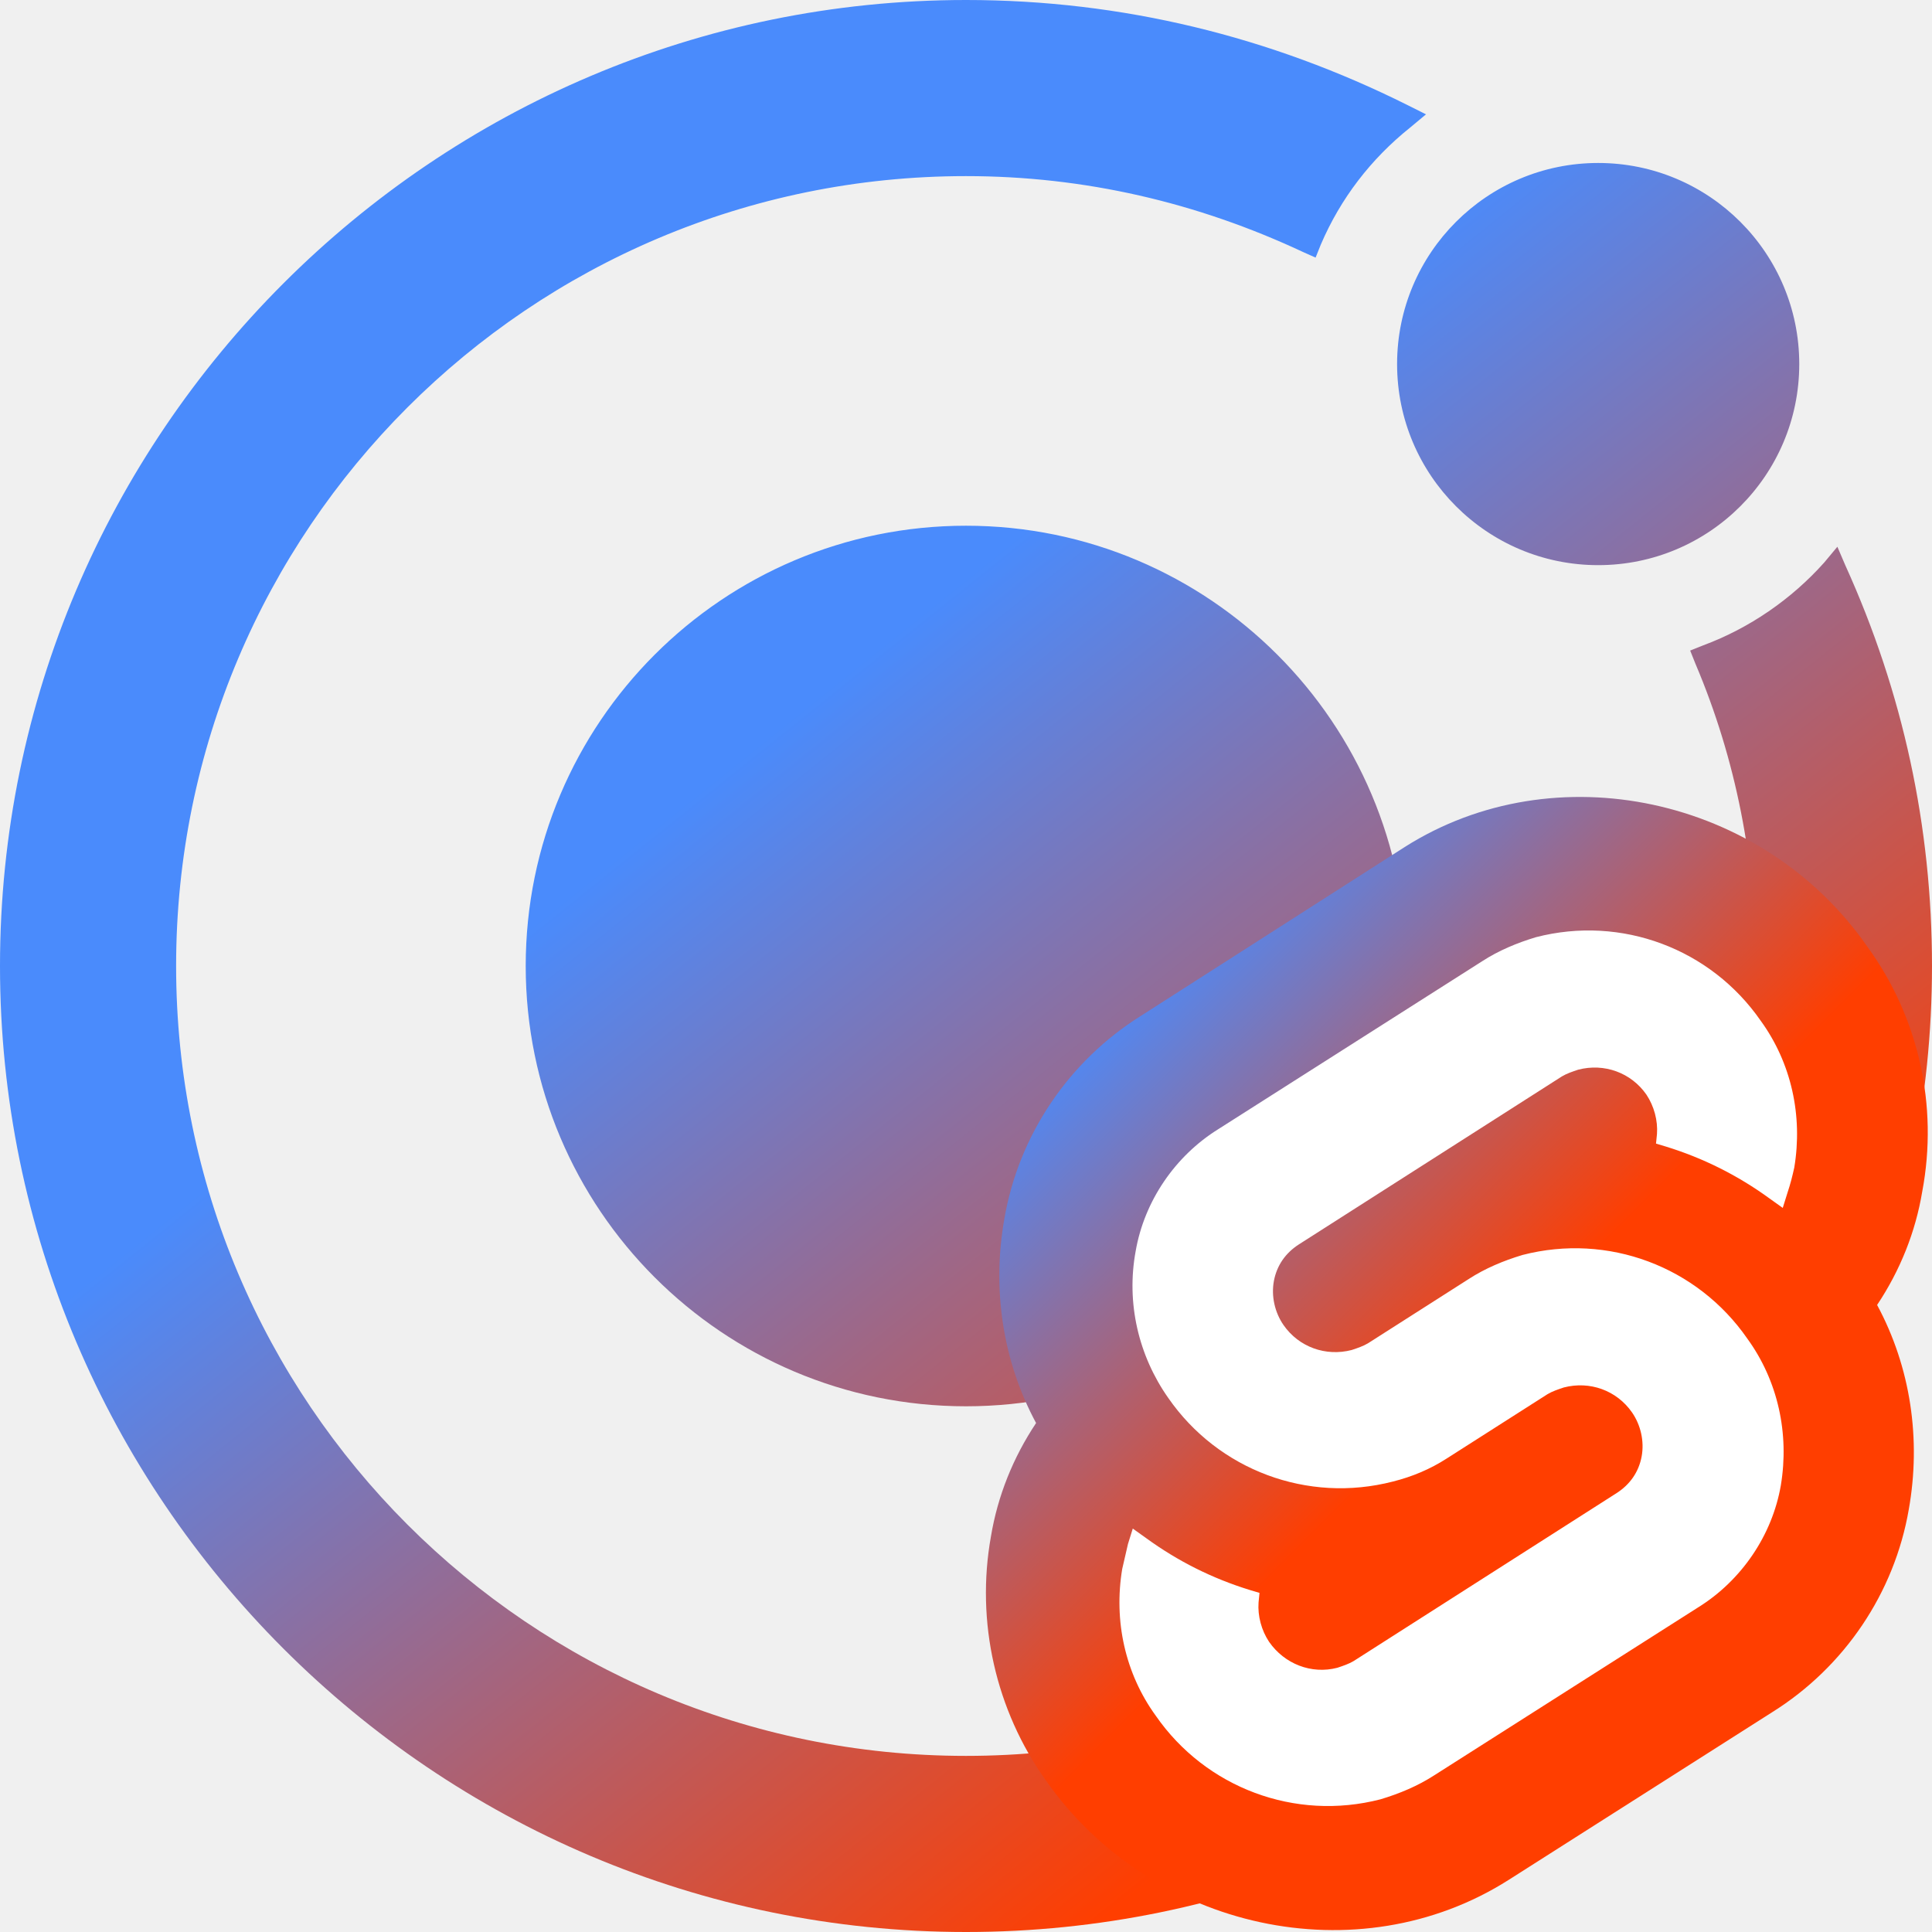
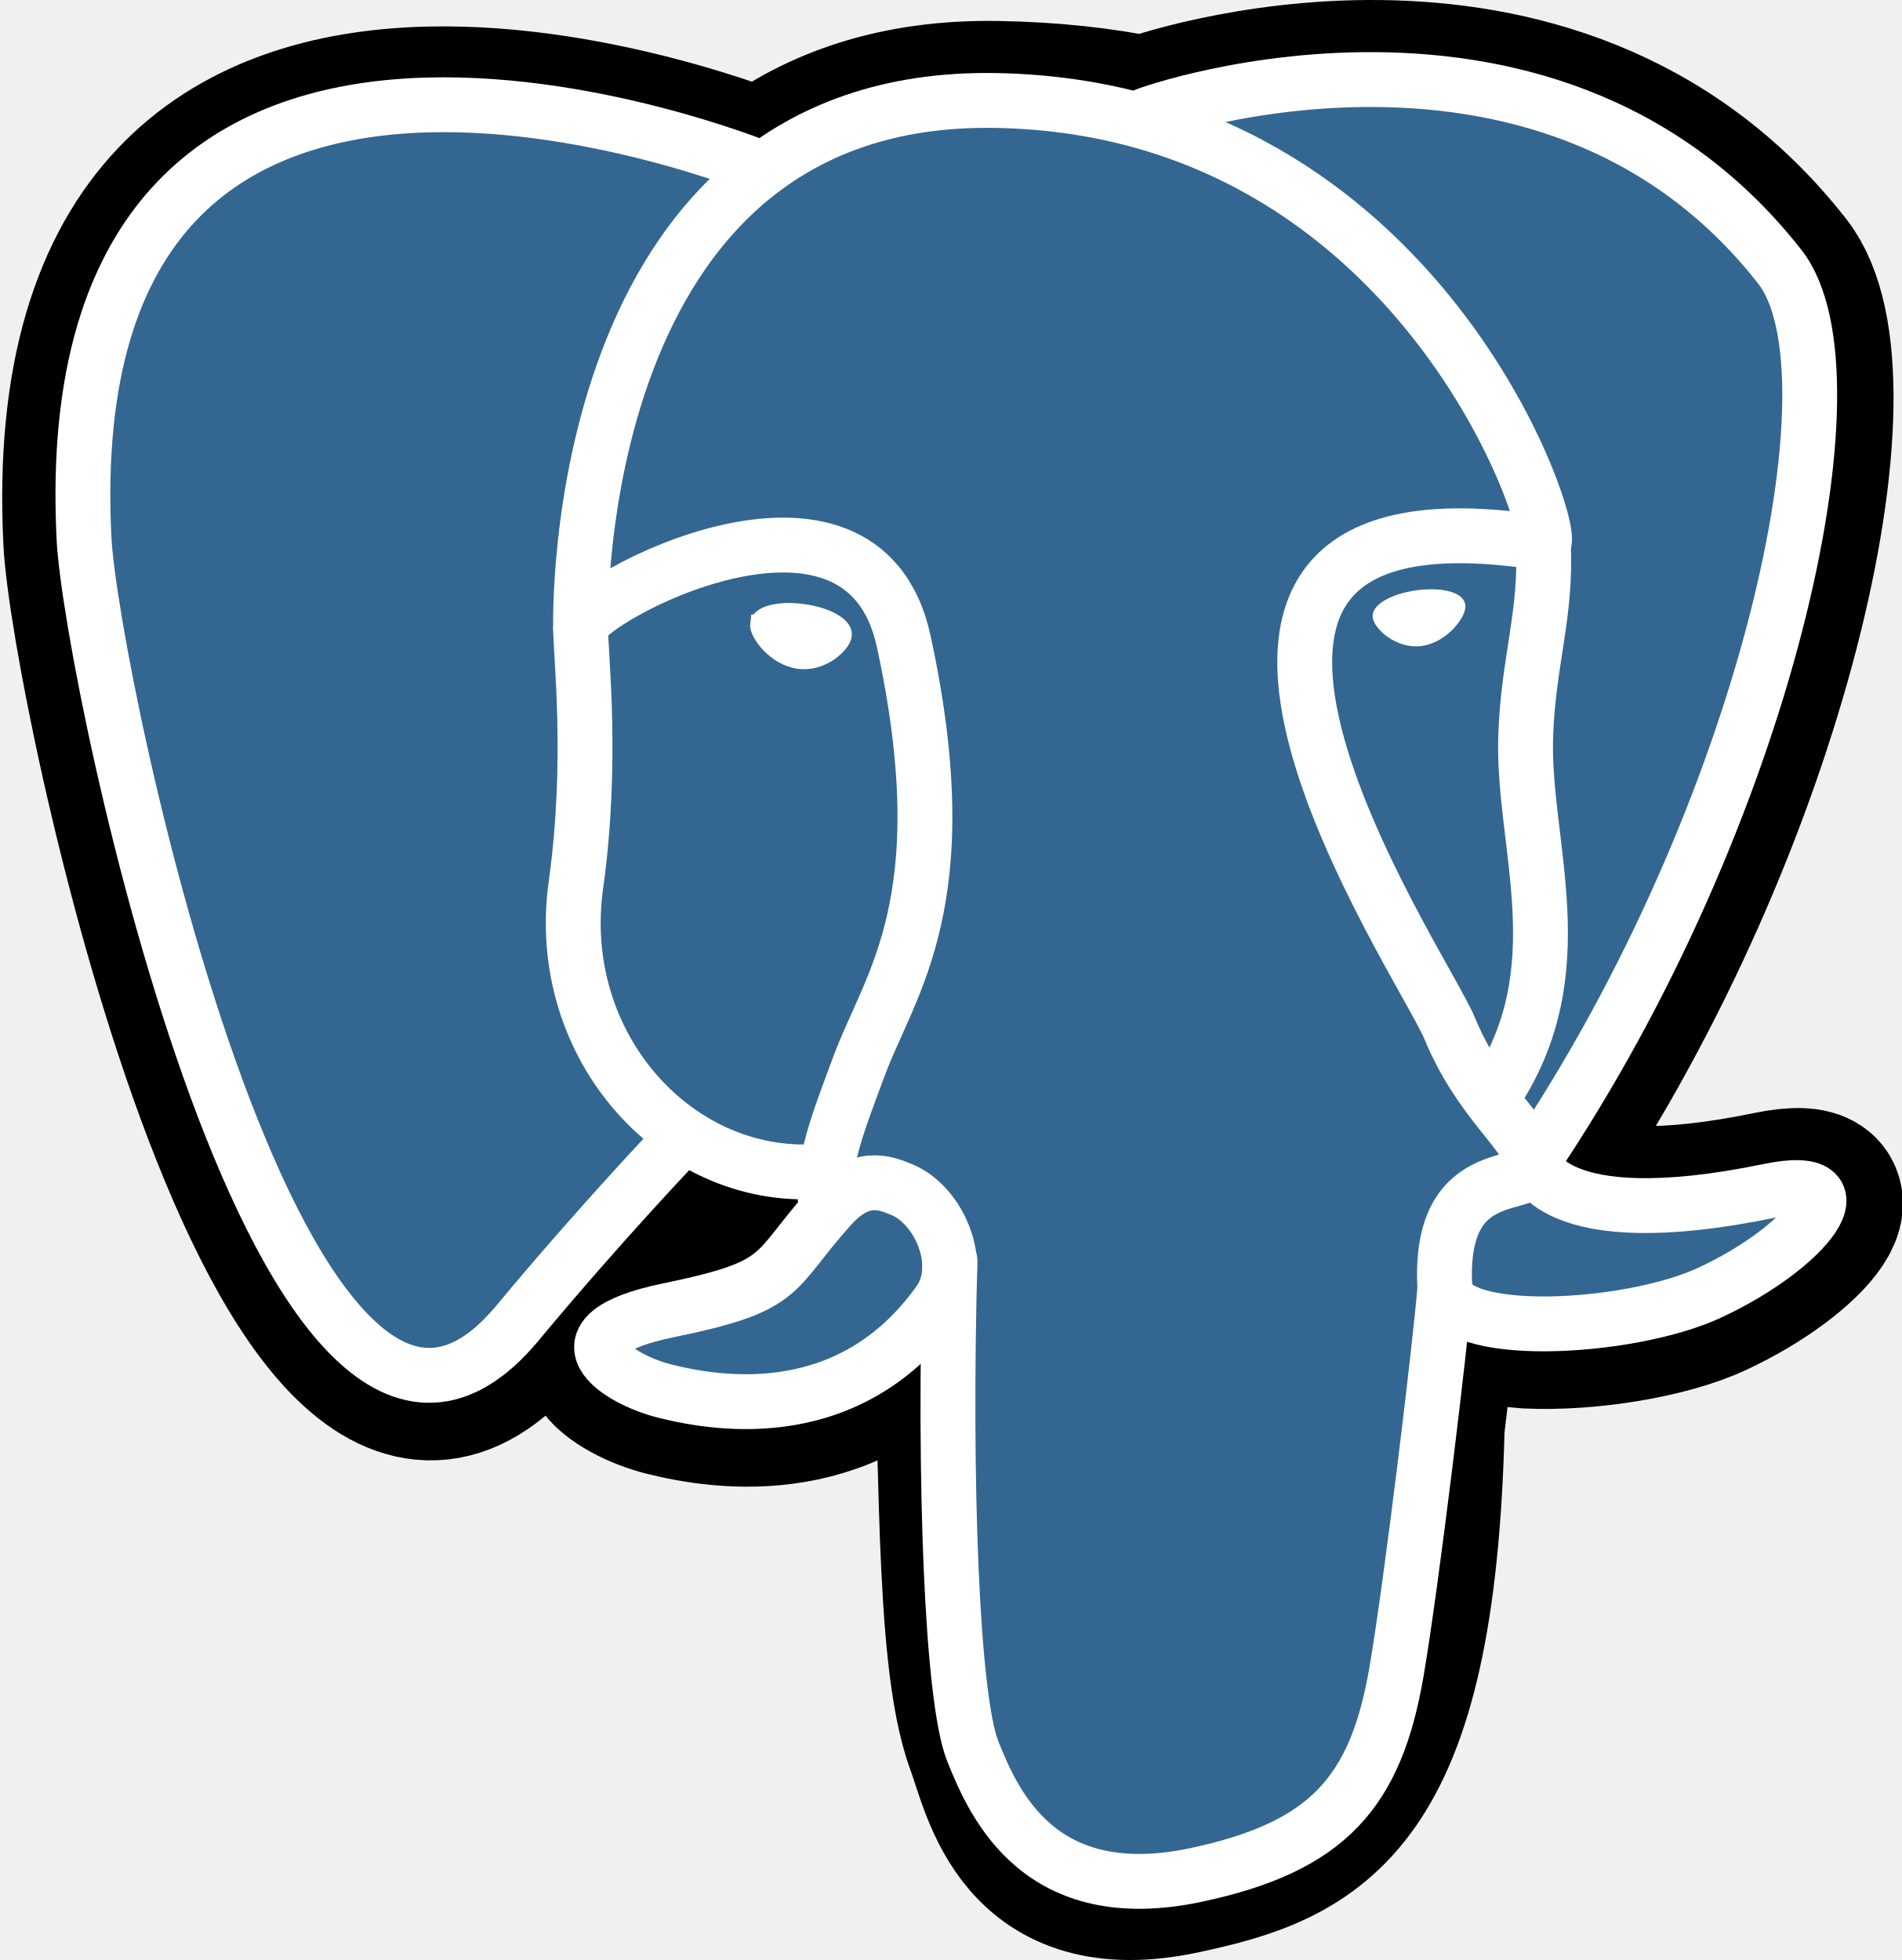
- <svg xmlns="http://www.w3.org/2000/svg" width="160" height="160" viewBox="0 0 160 160" fill="none">
-   <path fill-rule="evenodd" clip-rule="evenodd" d="M152.163 45.279L152.816 46.803C157.605 57.361 160 68.463 160 80C160 124.082 124.082 160 80 160C35.918 160 0 124.082 0 80C0 35.918 35.918 0 80 0C92.953 0 105.252 3.048 116.572 8.707L118.095 9.469L116.789 10.558C113.524 13.17 111.021 16.435 109.388 20.245L108.952 21.333L107.973 20.898C99.156 16.762 89.796 14.585 80 14.585C43.864 14.585 14.585 43.864 14.585 80C14.585 116.136 43.864 145.415 80 145.415C116.136 145.415 145.415 116.027 145.415 80C145.415 71.401 143.783 62.911 140.408 54.966L139.973 53.877L141.061 53.442C144.87 52.027 148.354 49.633 151.075 46.585L152.163 45.279ZM132.354 46.803C141.551 46.803 149.007 39.347 149.007 30.15C149.007 20.953 141.551 13.497 132.354 13.497C123.156 13.497 115.701 20.953 115.701 30.15C115.701 39.347 123.156 46.803 132.354 46.803ZM79.999 43.538C59.864 43.538 43.537 59.864 43.537 80.001C43.537 100.136 59.864 116.463 79.999 116.463C100.135 116.463 116.462 100.136 116.462 80.001C116.462 59.864 100.135 43.538 79.999 43.538Z" fill="url(#paint0_linear_3_40)" />
-   <path d="M154.658 78.414C145.992 65.931 128.739 62.274 116.335 70.145L94.47 84.139C88.507 87.876 84.373 93.998 83.18 100.915C82.147 106.719 83.021 112.682 85.804 117.85C83.896 120.713 82.624 123.893 82.067 127.233C80.795 134.309 82.465 141.624 86.599 147.428C95.345 159.911 112.519 163.568 124.922 155.697L146.787 141.783C152.75 138.046 156.885 131.924 158.077 125.006C159.111 119.202 158.236 113.239 155.454 108.071C157.362 105.209 158.634 102.028 159.19 98.689C160.542 91.533 158.872 84.218 154.658 78.414Z" fill="url(#paint1_linear_3_40)" />
-   <path d="M114.325 149.012C107.249 150.84 99.855 148.058 95.72 142.095C93.176 138.596 92.222 134.223 92.938 129.93C93.097 129.214 93.256 128.578 93.415 127.862L93.812 126.59L94.925 127.385C97.549 129.294 100.411 130.725 103.512 131.679L104.307 131.917L104.228 132.712C104.148 133.826 104.466 135.018 105.102 135.972C106.375 137.801 108.601 138.676 110.748 138.119C111.225 137.96 111.702 137.801 112.099 137.563L133.885 123.649C134.998 122.933 135.713 121.899 135.952 120.627C136.19 119.355 135.872 118.003 135.157 116.97C133.885 115.141 131.658 114.346 129.512 114.903C129.035 115.062 128.558 115.221 128.16 115.459L119.812 120.786C118.46 121.661 116.949 122.297 115.359 122.694C108.283 124.523 100.889 121.74 96.754 115.777C94.289 112.279 93.256 107.906 94.051 103.612C94.766 99.478 97.311 95.741 100.889 93.515L122.753 79.601C124.105 78.726 125.616 78.09 127.206 77.613C134.282 75.784 141.676 78.567 145.811 84.53C148.355 88.029 149.309 92.402 148.594 96.695C148.435 97.411 148.276 98.047 148.037 98.762L147.64 100.034L146.527 99.239C143.903 97.331 141.04 95.9 137.94 94.946L137.144 94.707L137.224 93.912C137.304 92.799 136.985 91.606 136.349 90.652C135.077 88.824 132.851 88.029 130.704 88.585C130.227 88.744 129.75 88.903 129.353 89.142L107.567 103.056C106.454 103.771 105.739 104.805 105.5 106.077C105.261 107.349 105.58 108.701 106.295 109.734C107.567 111.563 109.793 112.358 111.94 111.802C112.417 111.643 112.894 111.484 113.292 111.245L121.64 105.918C122.992 105.043 124.503 104.407 126.093 103.93C133.169 102.102 140.563 104.884 144.698 110.848C147.242 114.346 148.196 118.719 147.481 123.012C146.765 127.147 144.221 130.884 140.643 133.11L118.778 147.024C117.426 147.899 115.916 148.535 114.325 149.012Z" fill="white" />
-   <defs>
-     <linearGradient id="paint0_linear_3_40" x1="64.5" y1="60.275" x2="123.145" y2="133.474" gradientUnits="userSpaceOnUse">
-       <stop stop-color="#4A8BFC" />
-       <stop offset="1" stop-color="#FF3E00" />
-     </linearGradient>
-     <linearGradient id="paint1_linear_3_40" x1="94" y1="79.905" x2="125" y2="110.905" gradientUnits="userSpaceOnUse">
-       <stop stop-color="#4A8BFC" />
-       <stop offset="1" stop-color="#FF3E00" />
-     </linearGradient>
-   </defs>
+ <svg xmlns="http://www.w3.org/2000/svg" width="432.071pt" height="445.383pt" viewBox="0 0 432.071 445.383" xml:space="preserve">
+   <g id="orginal" style="fill-rule:nonzero;clip-rule:nonzero;stroke:#000000;stroke-miterlimit:4;">
+ 	</g>
+   <g id="Layer_x0020_3" style="fill-rule:nonzero;clip-rule:nonzero;fill:none;stroke:#FFFFFF;stroke-width:12.465;stroke-linecap:round;stroke-linejoin:round;stroke-miterlimit:4;">
+     <path style="fill:#000000;stroke:#000000;stroke-width:37.395;stroke-linecap:butt;stroke-linejoin:miter;" d="M323.205,324.227c2.833-23.601,1.984-27.062,19.563-23.239l4.463,0.392c13.517,0.615,31.199-2.174,41.587-7c22.362-10.376,35.622-27.7,13.572-23.148c-50.297,10.376-53.755-6.655-53.755-6.655c53.111-78.803,75.313-178.836,56.149-203.322    C352.514-5.534,262.036,26.049,260.522,26.869l-0.482,0.089c-9.938-2.062-21.06-3.294-33.554-3.496c-22.761-0.374-40.032,5.967-53.133,15.904c0,0-161.408-66.498-153.899,83.628c1.597,31.936,45.777,241.655,98.47,178.31    c19.259-23.163,37.871-42.748,37.871-42.748c9.242,6.14,20.307,9.272,31.912,8.147l0.897-0.765c-0.281,2.876-0.157,5.689,0.359,9.019c-13.572,15.167-9.584,17.83-36.723,23.416c-27.457,5.659-11.326,15.734-0.797,18.367c12.768,3.193,42.305,7.716,62.268-20.224    l-0.795,3.188c5.325,4.26,4.965,30.619,5.72,49.452c0.756,18.834,2.017,36.409,5.856,46.771c3.839,10.36,8.369,37.05,44.036,29.406c29.809-6.388,52.6-15.582,54.677-101.107" />
+     <path style="fill:#336791;stroke:none;" d="M402.395,271.23c-50.302,10.376-53.76-6.655-53.76-6.655c53.111-78.808,75.313-178.843,56.153-203.326c-52.27-66.785-142.752-35.2-144.262-34.38l-0.486,0.087c-9.938-2.063-21.06-3.292-33.56-3.496c-22.761-0.373-40.026,5.967-53.127,15.902    c0,0-161.411-66.495-153.904,83.63c1.597,31.938,45.776,241.657,98.471,178.312c19.26-23.163,37.869-42.748,37.869-42.748c9.243,6.14,20.308,9.272,31.908,8.147l0.901-0.765c-0.28,2.876-0.152,5.689,0.361,9.019c-13.575,15.167-9.586,17.83-36.723,23.416    c-27.459,5.659-11.328,15.734-0.796,18.367c12.768,3.193,42.307,7.716,62.266-20.224l-0.796,3.188c5.319,4.26,9.054,27.711,8.428,48.969c-0.626,21.259-1.044,35.854,3.147,47.254c4.191,11.4,8.368,37.05,44.042,29.406c29.809-6.388,45.256-22.942,47.405-50.555    c1.525-19.631,4.976-16.729,5.194-34.28l2.768-8.309c3.192-26.611,0.507-35.196,18.872-31.203l4.463,0.392c13.517,0.615,31.208-2.174,41.591-7c22.358-10.376,35.618-27.7,13.573-23.148z" />
+     <path d="M215.866,286.484c-1.385,49.516,0.348,99.377,5.193,111.495c4.848,12.118,15.223,35.688,50.9,28.045c29.806-6.39,40.651-18.756,45.357-46.051c3.466-20.082,10.148-75.854,11.005-87.281" />
+     <path d="M173.104,38.256c0,0-161.521-66.016-154.012,84.109c1.597,31.938,45.779,241.664,98.473,178.316c19.256-23.166,36.671-41.335,36.671-41.335" />
+     <path d="M260.349,26.207c-5.591,1.753,89.848-34.889,144.087,34.417c19.159,24.484-3.043,124.519-56.153,203.329" />
+     <path style="stroke-linejoin:bevel;" d="M348.282,263.953c0,0,3.461,17.036,53.764,6.653c22.04-4.552,8.776,12.774-13.577,23.155c-18.345,8.514-59.474,10.696-60.146-1.069c-1.729-30.355,21.647-21.133,19.96-28.739c-1.525-6.85-11.979-13.573-18.894-30.338    c-6.037-14.633-82.796-126.849,21.287-110.183c3.813-0.789-27.146-99.002-124.553-100.599c-97.385-1.597-94.19,119.762-94.19,119.762" />
+     <path d="M188.604,274.334c-13.577,15.166-9.584,17.829-36.723,23.417c-27.459,5.66-11.326,15.733-0.797,18.365c12.768,3.195,42.307,7.718,62.266-20.229c6.078-8.509-0.036-22.086-8.385-25.547c-4.034-1.671-9.428-3.765-16.361,3.994z" />
+     <path d="M187.715,274.069c-1.368-8.917,2.93-19.528,7.536-31.942c6.922-18.626,22.893-37.255,10.117-96.339c-9.523-44.029-73.396-9.163-73.436-3.193c-0.039,5.968,2.889,30.26-1.067,58.548c-5.162,36.913,23.488,68.132,56.479,64.938" />
+     <path style="fill:#FFFFFF;stroke-width:4.155;stroke-linecap:butt;stroke-linejoin:miter;" d="M172.517,141.7c-0.288,2.039,3.733,7.48,8.976,8.207c5.234,0.73,9.714-3.522,9.998-5.559c0.284-2.039-3.732-4.285-8.977-5.015c-5.237-0.731-9.719,0.333-9.996,2.367z" />
+     <path style="fill:#FFFFFF;stroke-width:2.078;stroke-linecap:butt;stroke-linejoin:miter;" d="M331.941,137.543c0.284,2.039-3.732,7.48-8.976,8.207c-5.238,0.73-9.718-3.522-10.005-5.559c-0.277-2.039,3.74-4.285,8.979-5.015c5.239-0.73,9.718,0.333,10.002,2.368z" />
+     <path d="M350.676,123.432c0.863,15.994-3.445,26.888-3.988,43.914c-0.804,24.748,11.799,53.074-7.191,81.435" />
+     <path style="stroke-width:3;" d="M0,60.232" />
+   </g>
</svg>
